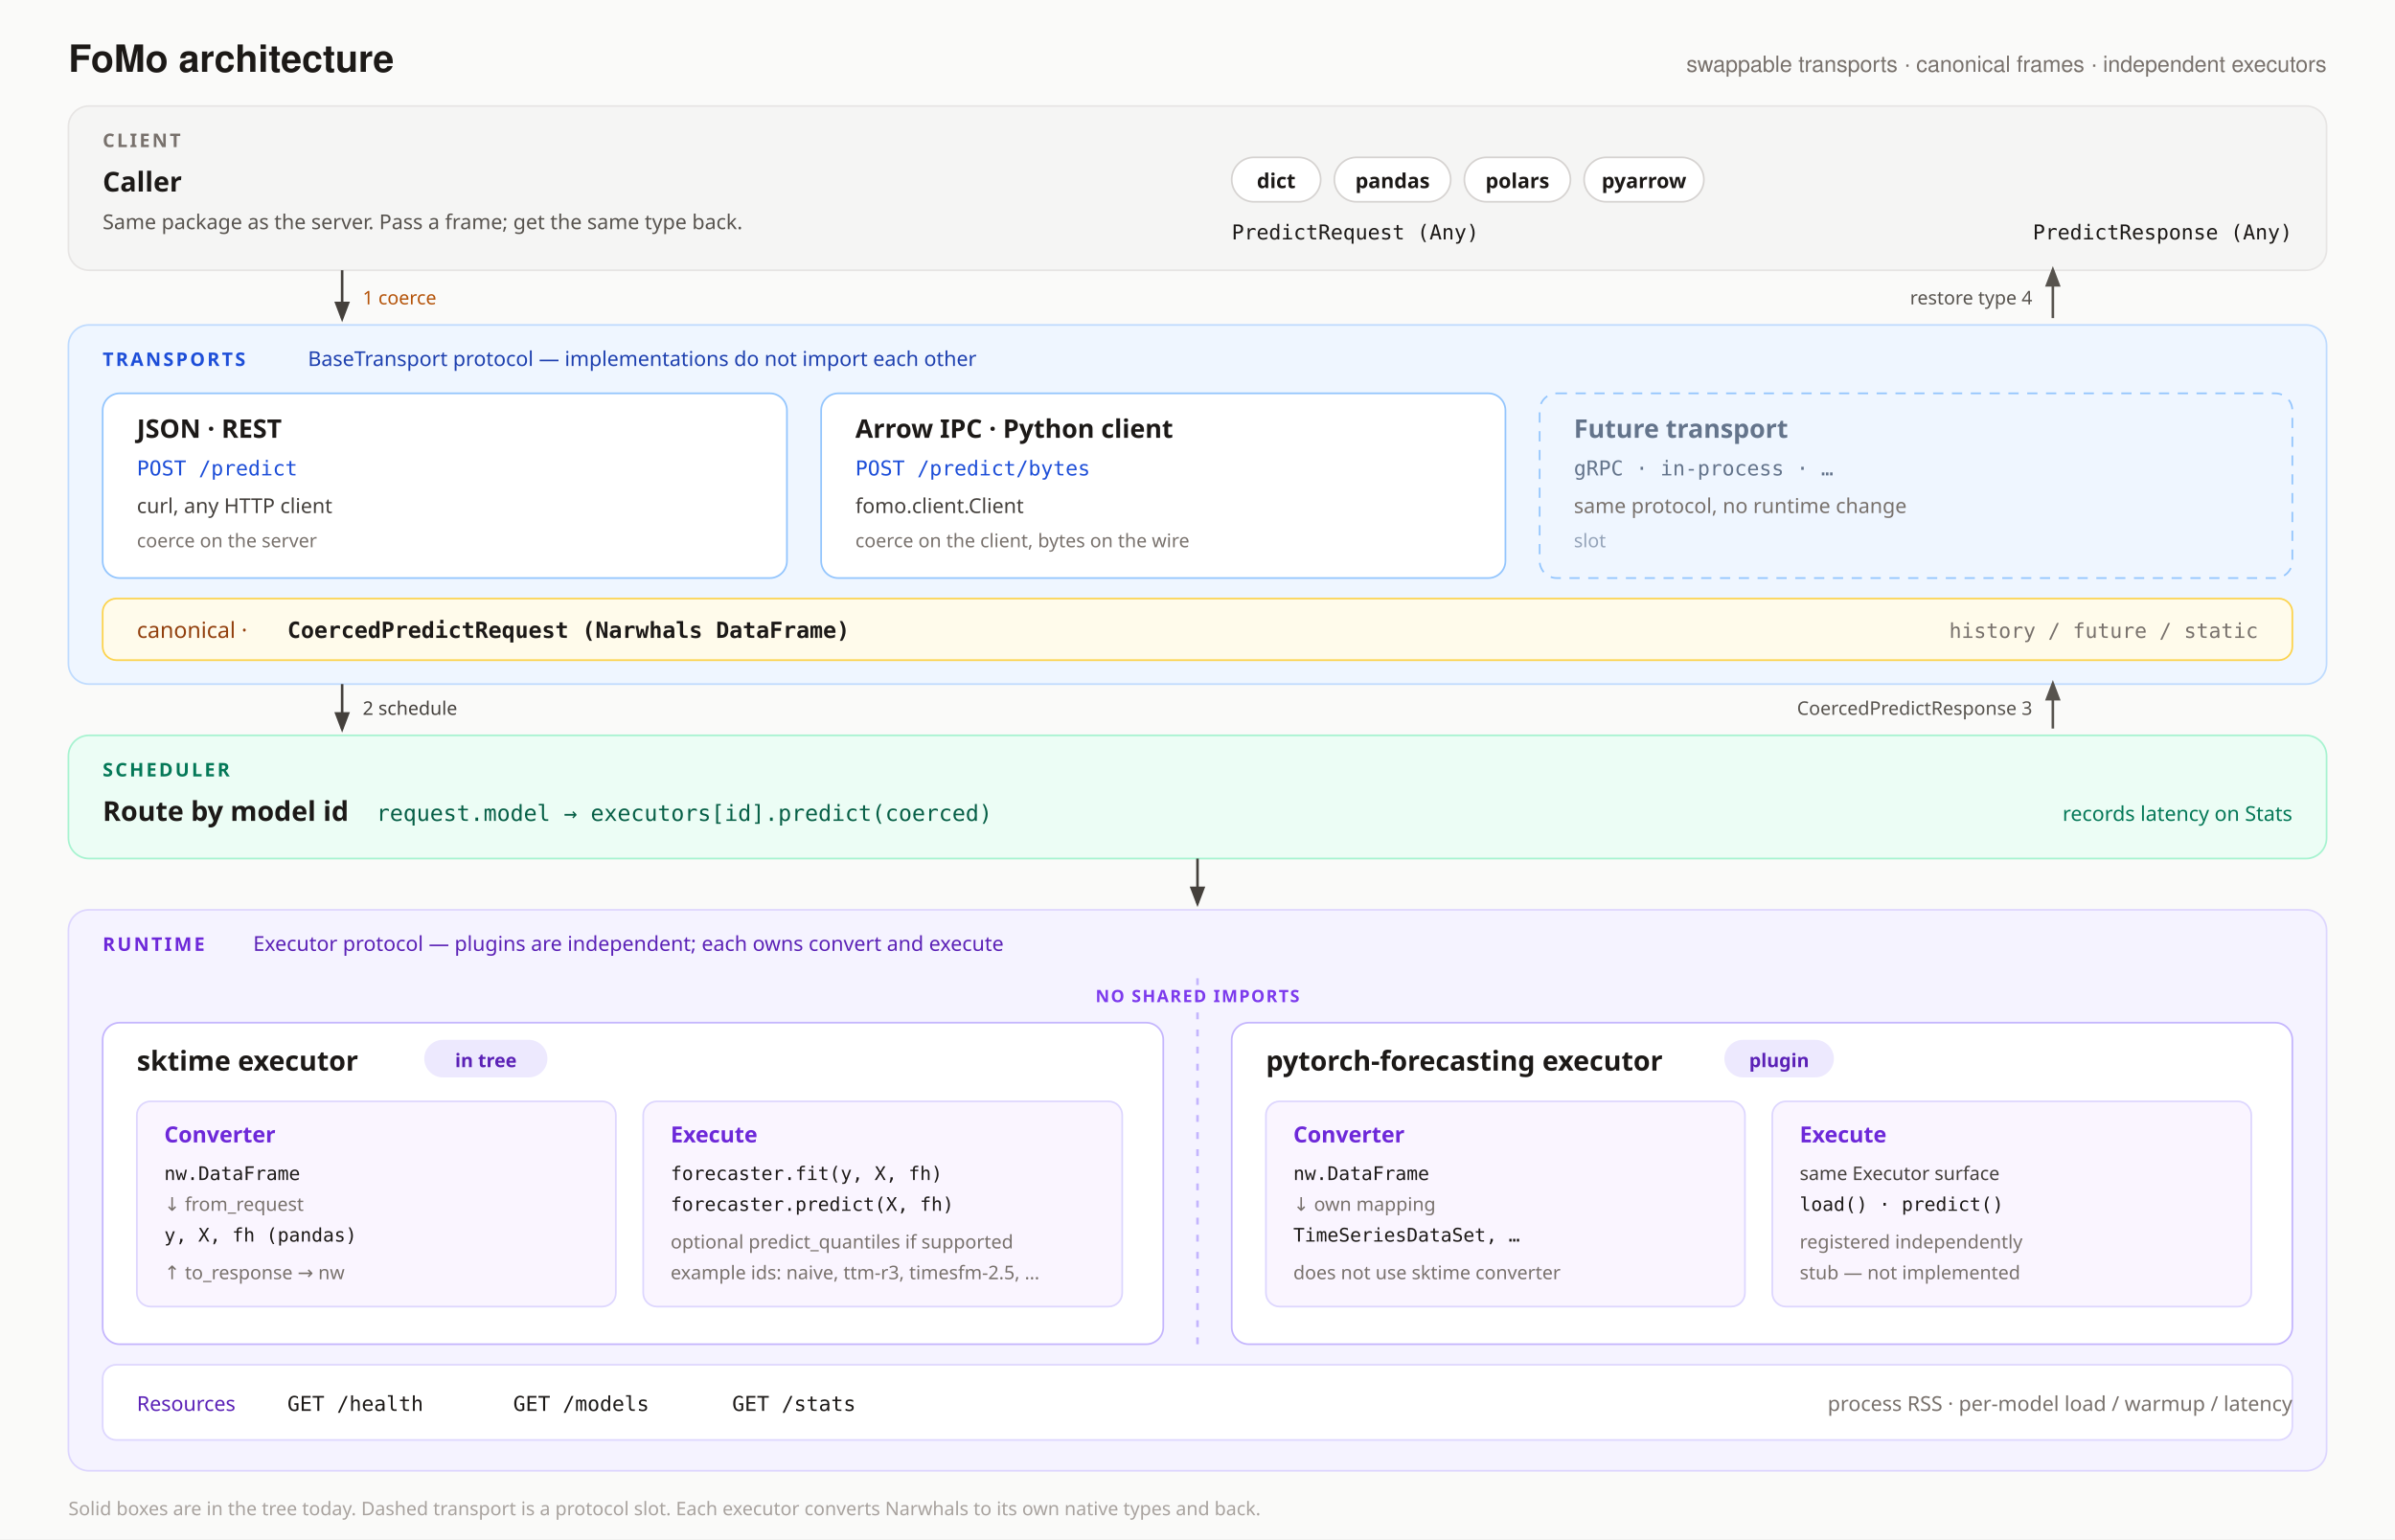
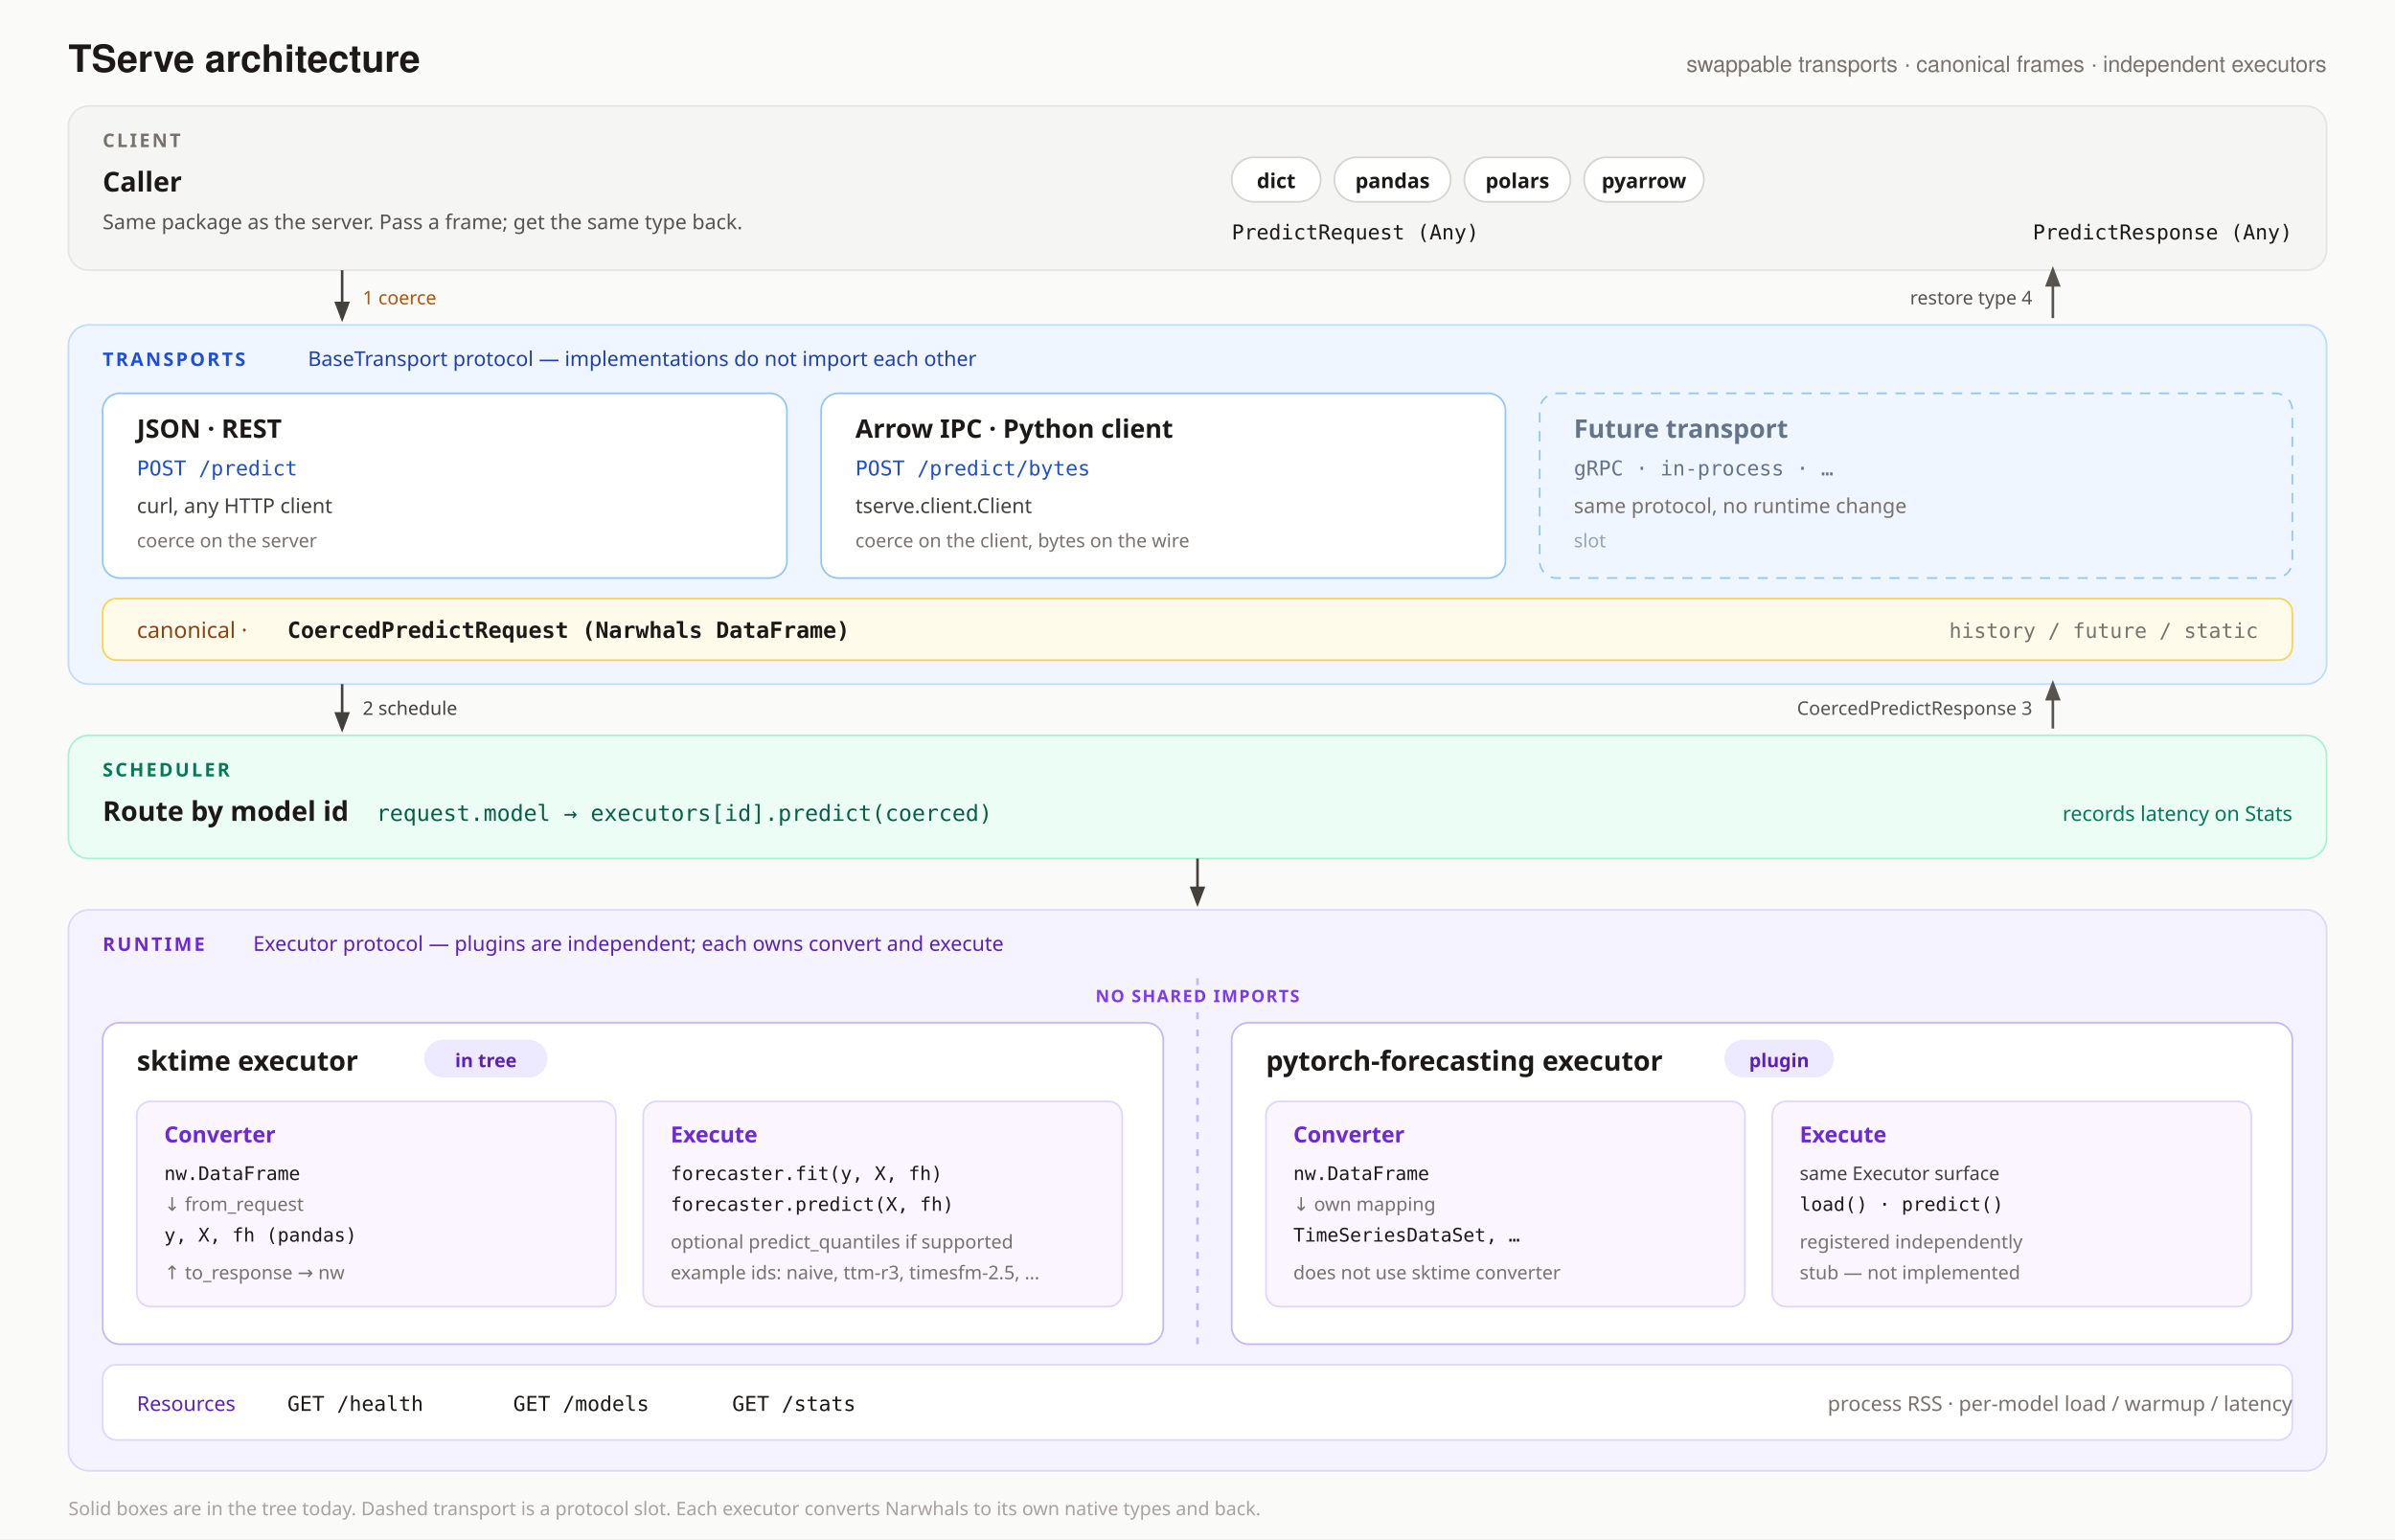
<svg xmlns="http://www.w3.org/2000/svg" viewBox="0 0 1400 900" width="1400" height="900" role="img" aria-labelledby="title desc">
  <defs>
    <marker id="arrow" viewBox="0 0 10 10" refX="8" refY="5" markerWidth="8" markerHeight="8" orient="auto-start-reverse">
      <path d="M 0 1.2 L 10 5 L 0 8.8 Z" fill="#44403C" />
    </marker>
    <marker id="arrow-accent" viewBox="0 0 10 10" refX="8" refY="5" markerWidth="8" markerHeight="8" orient="auto-start-reverse">
      <path d="M 0 1.2 L 10 5 L 0 8.8 Z" fill="#B45309" />
    </marker>
    <marker id="arrow-back" viewBox="0 0 10 10" refX="8" refY="5" markerWidth="8" markerHeight="8" orient="auto-start-reverse">
      <path d="M 0 1.2 L 10 5 L 0 8.8 Z" fill="#57534E" />
    </marker>
  </defs>
  <rect width="1400" height="900" fill="#FAFAF9" />
-   <text x="40" y="42" font-family="ui-sans-serif, system-ui, -apple-system, Segoe UI, Helvetica, Arial, sans-serif" font-size="22" font-weight="700" fill="#1C1917">FoMo architecture</text>
+   <text x="40" y="42" font-family="ui-sans-serif, system-ui, -apple-system, Segoe UI, Helvetica, Arial, sans-serif" font-size="22" font-weight="700" fill="#1C1917">TServe architecture</text>
  <text x="1360" y="42" text-anchor="end" font-family="ui-sans-serif, system-ui, -apple-system, Segoe UI, Helvetica, Arial, sans-serif" font-size="13" fill="#78716C">swappable transports · canonical frames · independent executors</text>
  <rect x="40" y="62" width="1320" height="96" rx="12" fill="#F5F5F4" stroke="#E7E5E4" />
  <text x="60" y="86" font-family="ui-sans-serif, system-ui, sans-serif" font-size="11" font-weight="600" letter-spacing="0.12em" fill="#78716C">CLIENT</text>
  <text x="60" y="112" font-family="ui-sans-serif, system-ui, sans-serif" font-size="16" font-weight="650" fill="#1C1917">Caller</text>
  <text x="60" y="134" font-family="ui-sans-serif, system-ui, sans-serif" font-size="12" fill="#57534E">Same package as the server. Pass a frame; get the same type back.</text>
  <g font-family="ui-sans-serif, system-ui, sans-serif" font-size="12" font-weight="550">
    <rect x="720" y="92" width="52" height="26" rx="13" fill="#FFFFFF" stroke="#D6D3D1" />
    <text x="746" y="110" text-anchor="middle" fill="#1C1917">dict</text>
    <rect x="780" y="92" width="68" height="26" rx="13" fill="#FFFFFF" stroke="#D6D3D1" />
    <text x="814" y="110" text-anchor="middle" fill="#1C1917">pandas</text>
    <rect x="856" y="92" width="62" height="26" rx="13" fill="#FFFFFF" stroke="#D6D3D1" />
    <text x="887" y="110" text-anchor="middle" fill="#1C1917">polars</text>
    <rect x="926" y="92" width="70" height="26" rx="13" fill="#FFFFFF" stroke="#D6D3D1" />
    <text x="961" y="110" text-anchor="middle" fill="#1C1917">pyarrow</text>
  </g>
  <text x="720" y="140" font-family="ui-monospace, SFMono-Regular, Menlo, Consolas, monospace" font-size="12" fill="#1C1917">PredictRequest (Any)</text>
  <text x="1340" y="140" text-anchor="end" font-family="ui-monospace, SFMono-Regular, Menlo, Consolas, monospace" font-size="12" fill="#1C1917">PredictResponse (Any)</text>
  <line x1="200" y1="158" x2="200" y2="186" stroke="#44403C" stroke-width="1.5" marker-end="url(#arrow)" />
  <text x="212" y="178" font-family="ui-sans-serif, system-ui, sans-serif" font-size="11" fill="#B45309">1  coerce</text>
  <line x1="1200" y1="186" x2="1200" y2="158" stroke="#57534E" stroke-width="1.5" marker-end="url(#arrow-back)" />
  <text x="1188" y="178" text-anchor="end" font-family="ui-sans-serif, system-ui, sans-serif" font-size="11" fill="#57534E">restore type  4</text>
  <rect x="40" y="190" width="1320" height="210" rx="12" fill="#EFF6FF" stroke="#BFDBFE" />
  <text x="60" y="214" font-family="ui-sans-serif, system-ui, sans-serif" font-size="11" font-weight="600" letter-spacing="0.12em" fill="#1D4ED8">TRANSPORTS</text>
  <text x="180" y="214" font-family="ui-sans-serif, system-ui, sans-serif" font-size="12" fill="#1E40AF">BaseTransport protocol — implementations do not import each other</text>
  <rect x="60" y="230" width="400" height="108" rx="10" fill="#FFFFFF" stroke="#93C5FD" />
  <text x="80" y="256" font-family="ui-sans-serif, system-ui, sans-serif" font-size="15" font-weight="650" fill="#1C1917">JSON  ·  REST</text>
  <text x="80" y="278" font-family="ui-monospace, SFMono-Regular, Menlo, Consolas, monospace" font-size="12" fill="#1D4ED8">POST /predict</text>
  <text x="80" y="300" font-family="ui-sans-serif, system-ui, sans-serif" font-size="12" fill="#44403C">curl, any HTTP client</text>
  <text x="80" y="320" font-family="ui-sans-serif, system-ui, sans-serif" font-size="11" fill="#78716C">coerce on the server</text>
  <rect x="480" y="230" width="400" height="108" rx="10" fill="#FFFFFF" stroke="#93C5FD" />
  <text x="500" y="256" font-family="ui-sans-serif, system-ui, sans-serif" font-size="15" font-weight="650" fill="#1C1917">Arrow IPC  ·  Python client</text>
  <text x="500" y="278" font-family="ui-monospace, SFMono-Regular, Menlo, Consolas, monospace" font-size="12" fill="#1D4ED8">POST /predict/bytes</text>
-   <text x="500" y="300" font-family="ui-sans-serif, system-ui, sans-serif" font-size="12" fill="#44403C">fomo.client.Client</text>
+   <text x="500" y="300" font-family="ui-sans-serif, system-ui, sans-serif" font-size="12" fill="#44403C">tserve.client.Client</text>
  <text x="500" y="320" font-family="ui-sans-serif, system-ui, sans-serif" font-size="11" fill="#78716C">coerce on the client, bytes on the wire</text>
  <rect x="900" y="230" width="440" height="108" rx="10" fill="none" stroke="#93C5FD" stroke-dasharray="6 5" />
  <text x="920" y="256" font-family="ui-sans-serif, system-ui, sans-serif" font-size="15" font-weight="650" fill="#64748B">Future transport</text>
  <text x="920" y="278" font-family="ui-monospace, SFMono-Regular, Menlo, Consolas, monospace" font-size="12" fill="#64748B">gRPC  ·  in-process  ·  …</text>
  <text x="920" y="300" font-family="ui-sans-serif, system-ui, sans-serif" font-size="12" fill="#78716C">same protocol, no runtime change</text>
  <text x="920" y="320" font-family="ui-sans-serif, system-ui, sans-serif" font-size="11" fill="#94A3B8">slot</text>
  <rect x="60" y="350" width="1280" height="36" rx="8" fill="#FFFBEB" stroke="#FCD34D" />
  <text x="80" y="373" font-family="ui-sans-serif, system-ui, sans-serif" font-size="13" fill="#92400E">canonical  ·</text>
  <text x="168" y="373" font-family="ui-monospace, SFMono-Regular, Menlo, Consolas, monospace" font-size="13" font-weight="600" fill="#1C1917">CoercedPredictRequest  (Narwhals DataFrame)</text>
  <text x="1320" y="373" text-anchor="end" font-family="ui-monospace, SFMono-Regular, Menlo, Consolas, monospace" font-size="12" fill="#78716C">history / future / static</text>
  <line x1="200" y1="400" x2="200" y2="426" stroke="#44403C" stroke-width="1.5" marker-end="url(#arrow)" />
  <text x="212" y="418" font-family="ui-sans-serif, system-ui, sans-serif" font-size="11" fill="#44403C">2  schedule</text>
  <line x1="1200" y1="426" x2="1200" y2="400" stroke="#57534E" stroke-width="1.5" marker-end="url(#arrow-back)" />
  <text x="1188" y="418" text-anchor="end" font-family="ui-sans-serif, system-ui, sans-serif" font-size="11" fill="#57534E">CoercedPredictResponse  3</text>
  <rect x="40" y="430" width="1320" height="72" rx="12" fill="#ECFDF5" stroke="#A7F3D0" />
  <text x="60" y="454" font-family="ui-sans-serif, system-ui, sans-serif" font-size="11" font-weight="600" letter-spacing="0.12em" fill="#047857">SCHEDULER</text>
  <text x="60" y="480" font-family="ui-sans-serif, system-ui, sans-serif" font-size="16" font-weight="650" fill="#1C1917">Route by model id</text>
  <text x="220" y="480" font-family="ui-monospace, SFMono-Regular, Menlo, Consolas, monospace" font-size="13" fill="#065F46">request.model  →  executors[id].predict(coerced)</text>
  <text x="1340" y="480" text-anchor="end" font-family="ui-sans-serif, system-ui, sans-serif" font-size="12" fill="#047857">records latency on Stats</text>
  <line x1="700" y1="502" x2="700" y2="528" stroke="#44403C" stroke-width="1.5" marker-end="url(#arrow)" />
  <rect x="40" y="532" width="1320" height="328" rx="12" fill="#F5F3FF" stroke="#DDD6FE" />
  <text x="60" y="556" font-family="ui-sans-serif, system-ui, sans-serif" font-size="11" font-weight="600" letter-spacing="0.12em" fill="#6D28D9">RUNTIME</text>
  <text x="148" y="556" font-family="ui-sans-serif, system-ui, sans-serif" font-size="12" fill="#5B21B6">Executor protocol — plugins are independent; each owns convert and execute</text>
  <line x1="700" y1="572" x2="700" y2="792" stroke="#C4B5FD" stroke-width="1.5" stroke-dasharray="4 6" />
  <text x="700" y="586" text-anchor="middle" font-family="ui-sans-serif, system-ui, sans-serif" font-size="10" font-weight="600" letter-spacing="0.08em" fill="#7C3AED">NO SHARED IMPORTS</text>
  <rect x="60" y="598" width="620" height="188" rx="10" fill="#FFFFFF" stroke="#C4B5FD" />
  <text x="80" y="626" font-family="ui-sans-serif, system-ui, sans-serif" font-size="16" font-weight="650" fill="#1C1917">sktime executor</text>
  <rect x="248" y="608" width="72" height="22" rx="11" fill="#EDE9FE" />
  <text x="284" y="624" text-anchor="middle" font-family="ui-sans-serif, system-ui, sans-serif" font-size="11" font-weight="600" fill="#5B21B6">in tree</text>
  <rect x="80" y="644" width="280" height="120" rx="8" fill="#FAF5FF" stroke="#DDD6FE" />
  <text x="96" y="668" font-family="ui-sans-serif, system-ui, sans-serif" font-size="13" font-weight="650" fill="#6D28D9">Converter</text>
  <text x="96" y="690" font-family="ui-monospace, SFMono-Regular, Menlo, Consolas, monospace" font-size="11" fill="#1C1917">nw.DataFrame</text>
  <text x="96" y="708" font-family="ui-sans-serif, system-ui, sans-serif" font-size="11" fill="#78716C">↓  from_request</text>
  <text x="96" y="726" font-family="ui-monospace, SFMono-Regular, Menlo, Consolas, monospace" font-size="11" fill="#1C1917">y, X, fh  (pandas)</text>
  <text x="96" y="748" font-family="ui-sans-serif, system-ui, sans-serif" font-size="11" fill="#78716C">↑  to_response  →  nw</text>
  <rect x="376" y="644" width="280" height="120" rx="8" fill="#FAF5FF" stroke="#DDD6FE" />
  <text x="392" y="668" font-family="ui-sans-serif, system-ui, sans-serif" font-size="13" font-weight="650" fill="#6D28D9">Execute</text>
  <text x="392" y="690" font-family="ui-monospace, SFMono-Regular, Menlo, Consolas, monospace" font-size="11" fill="#1C1917">forecaster.fit(y, X, fh)</text>
  <text x="392" y="708" font-family="ui-monospace, SFMono-Regular, Menlo, Consolas, monospace" font-size="11" fill="#1C1917">forecaster.predict(X, fh)</text>
  <text x="392" y="730" font-family="ui-sans-serif, system-ui, sans-serif" font-size="11" fill="#78716C">optional predict_quantiles if supported</text>
  <text x="392" y="748" font-family="ui-sans-serif, system-ui, sans-serif" font-size="11" fill="#78716C">example ids: naive, ttm-r3, timesfm-2.5, …</text>
  <rect x="720" y="598" width="620" height="188" rx="10" fill="#FFFFFF" stroke="#C4B5FD" />
  <text x="740" y="626" font-family="ui-sans-serif, system-ui, sans-serif" font-size="16" font-weight="650" fill="#1C1917">pytorch-forecasting executor</text>
  <rect x="1008" y="608" width="64" height="22" rx="11" fill="#EDE9FE" />
  <text x="1040" y="624" text-anchor="middle" font-family="ui-sans-serif, system-ui, sans-serif" font-size="11" font-weight="600" fill="#5B21B6">plugin</text>
  <rect x="740" y="644" width="280" height="120" rx="8" fill="#FAF5FF" stroke="#DDD6FE" />
  <text x="756" y="668" font-family="ui-sans-serif, system-ui, sans-serif" font-size="13" font-weight="650" fill="#6D28D9">Converter</text>
  <text x="756" y="690" font-family="ui-monospace, SFMono-Regular, Menlo, Consolas, monospace" font-size="11" fill="#1C1917">nw.DataFrame</text>
  <text x="756" y="708" font-family="ui-sans-serif, system-ui, sans-serif" font-size="11" fill="#78716C">↓  own mapping</text>
  <text x="756" y="726" font-family="ui-monospace, SFMono-Regular, Menlo, Consolas, monospace" font-size="11" fill="#1C1917">TimeSeriesDataSet, …</text>
  <text x="756" y="748" font-family="ui-sans-serif, system-ui, sans-serif" font-size="11" fill="#78716C">does not use sktime converter</text>
  <rect x="1036" y="644" width="280" height="120" rx="8" fill="#FAF5FF" stroke="#DDD6FE" />
  <text x="1052" y="668" font-family="ui-sans-serif, system-ui, sans-serif" font-size="13" font-weight="650" fill="#6D28D9">Execute</text>
  <text x="1052" y="690" font-family="ui-sans-serif, system-ui, sans-serif" font-size="11" fill="#44403C">same Executor surface</text>
  <text x="1052" y="708" font-family="ui-monospace, SFMono-Regular, Menlo, Consolas, monospace" font-size="11" fill="#1C1917">load() · predict()</text>
  <text x="1052" y="730" font-family="ui-sans-serif, system-ui, sans-serif" font-size="11" fill="#78716C">registered independently</text>
  <text x="1052" y="748" font-family="ui-sans-serif, system-ui, sans-serif" font-size="11" fill="#78716C">stub — not implemented</text>
  <rect x="60" y="798" width="1280" height="44" rx="8" fill="#FFFFFF" stroke="#DDD6FE" />
  <text x="80" y="825" font-family="ui-sans-serif, system-ui, sans-serif" font-size="12" fill="#5B21B6">Resources</text>
  <text x="168" y="825" font-family="ui-monospace, SFMono-Regular, Menlo, Consolas, monospace" font-size="12" fill="#1C1917">GET /health</text>
  <text x="300" y="825" font-family="ui-monospace, SFMono-Regular, Menlo, Consolas, monospace" font-size="12" fill="#1C1917">GET /models</text>
  <text x="428" y="825" font-family="ui-monospace, SFMono-Regular, Menlo, Consolas, monospace" font-size="12" fill="#1C1917">GET /stats</text>
  <text x="1340" y="825" text-anchor="end" font-family="ui-sans-serif, system-ui, sans-serif" font-size="12" fill="#78716C">process RSS · per-model load / warmup / latency</text>
  <text x="40" y="886" font-family="ui-sans-serif, system-ui, sans-serif" font-size="11" fill="#A8A29E">Solid boxes are in the tree today. Dashed transport is a protocol slot. Each executor converts Narwhals to its own native types and back.</text>
</svg>
